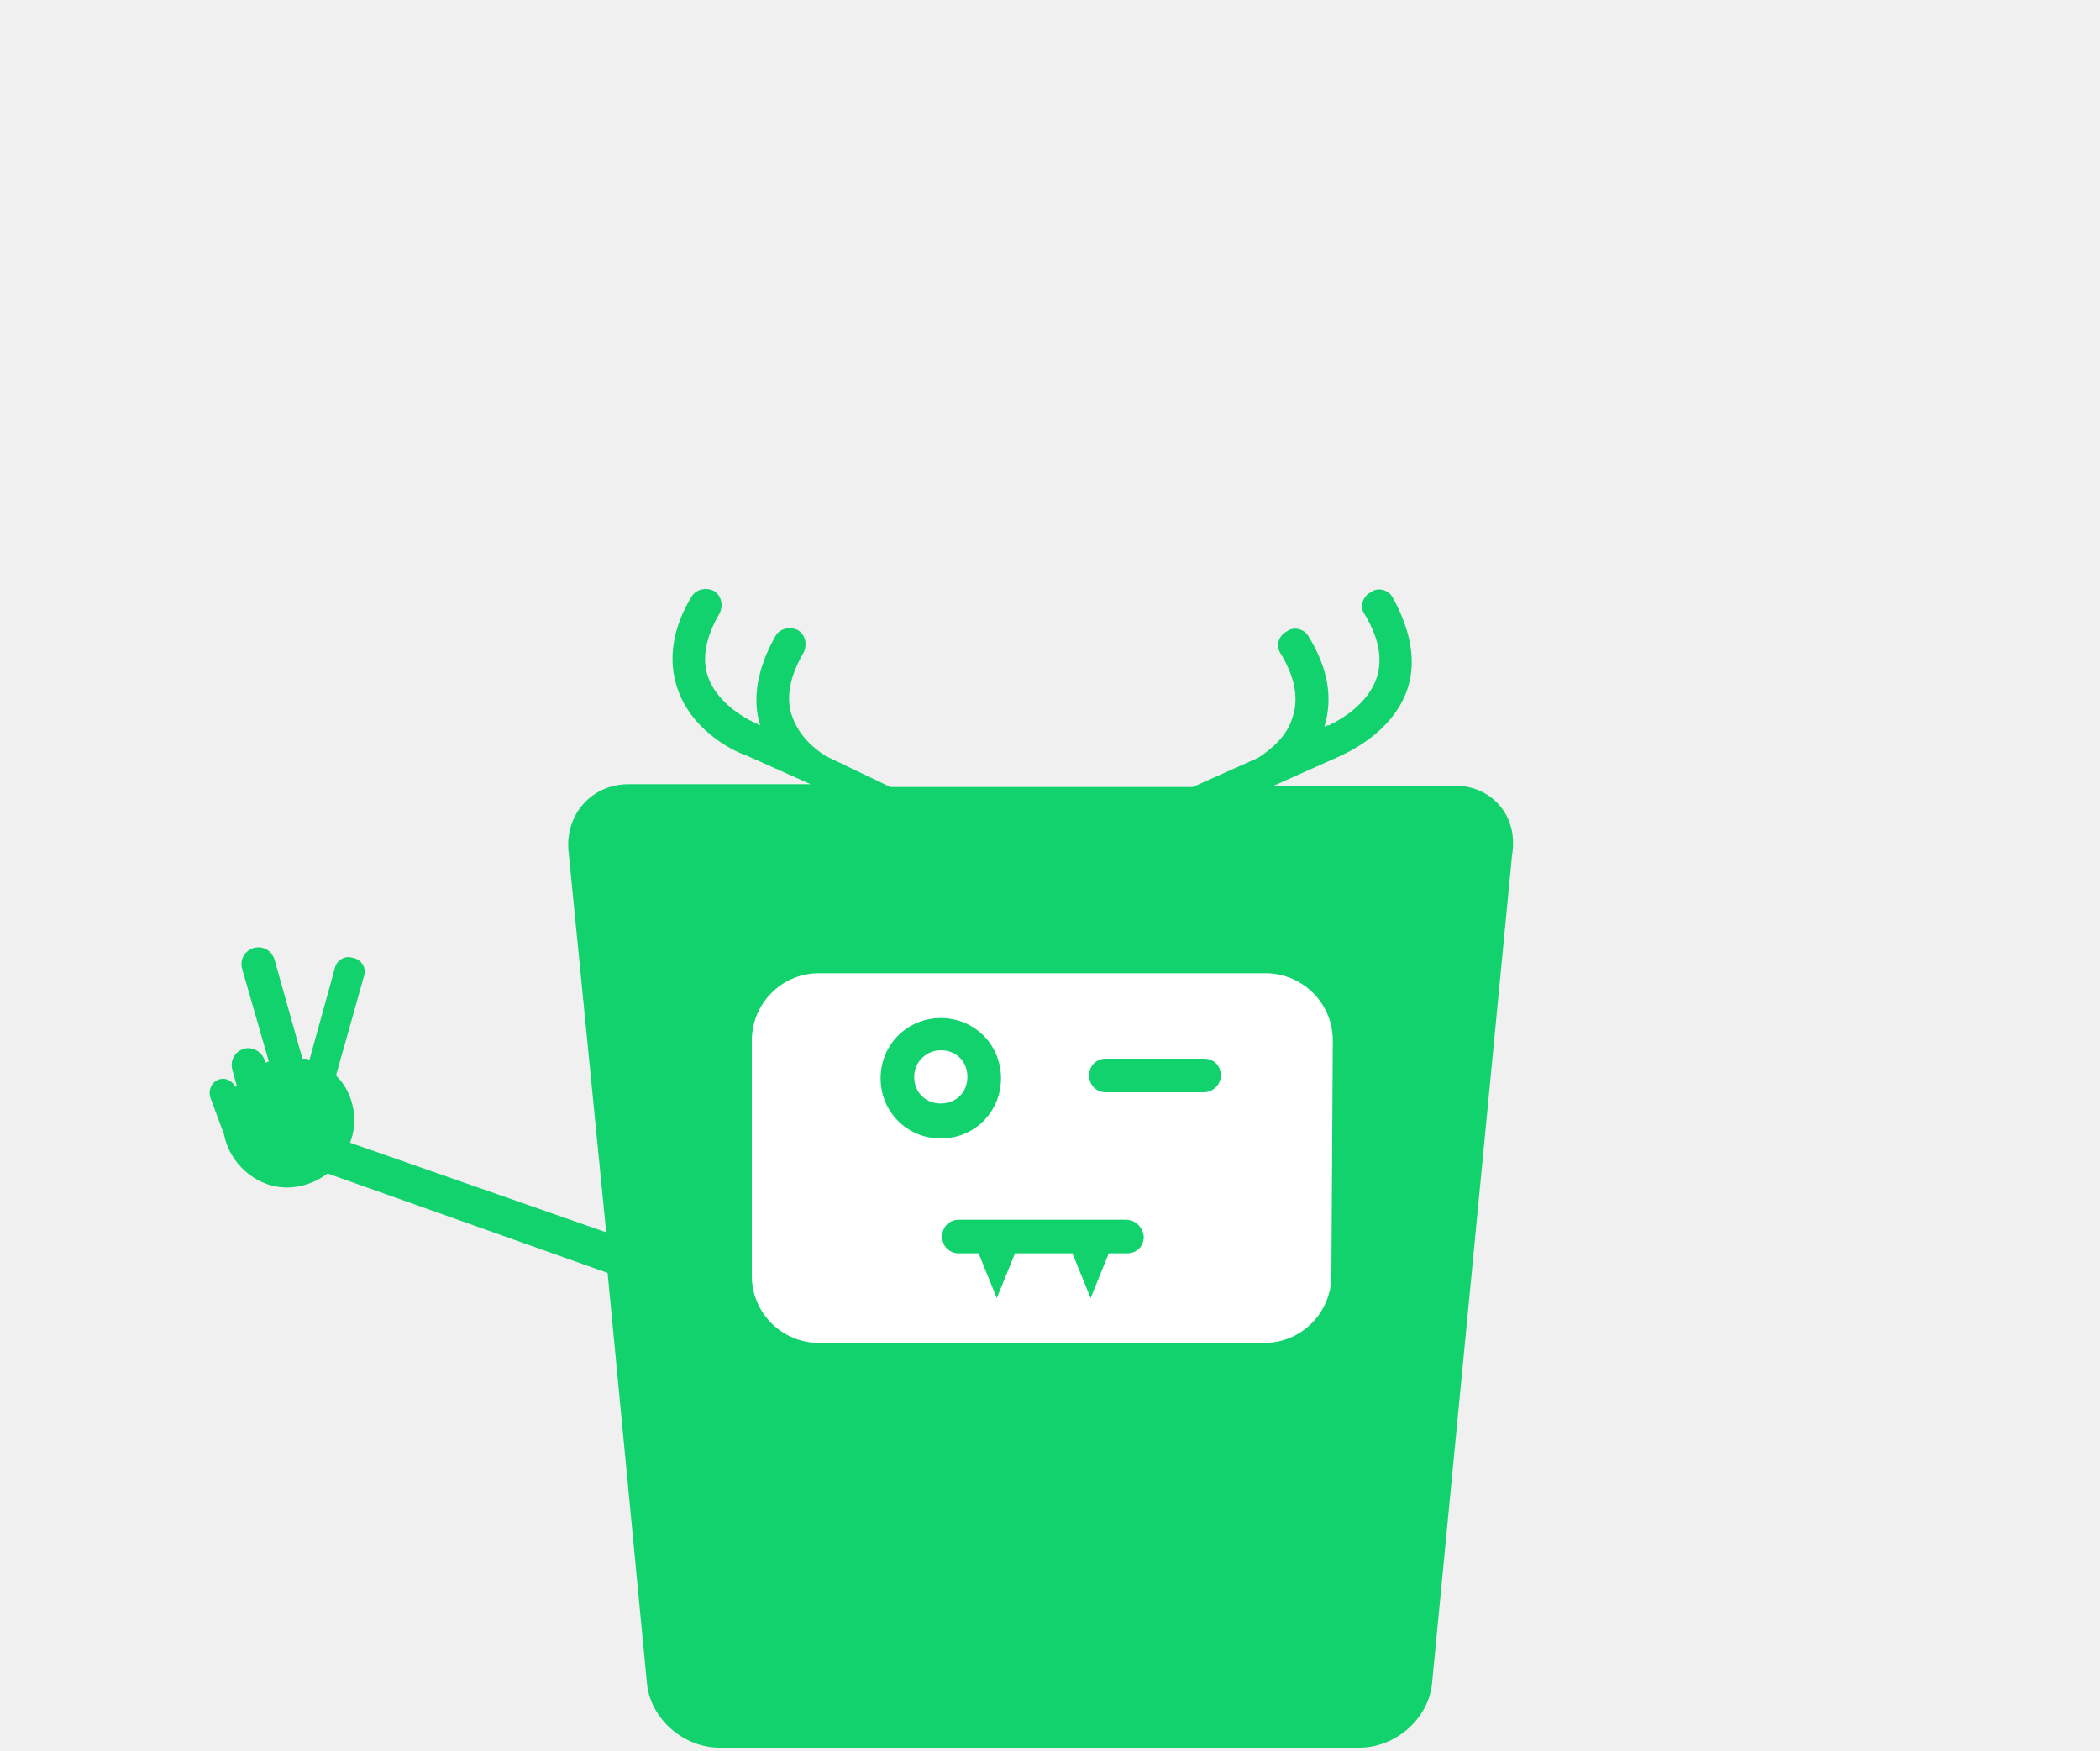
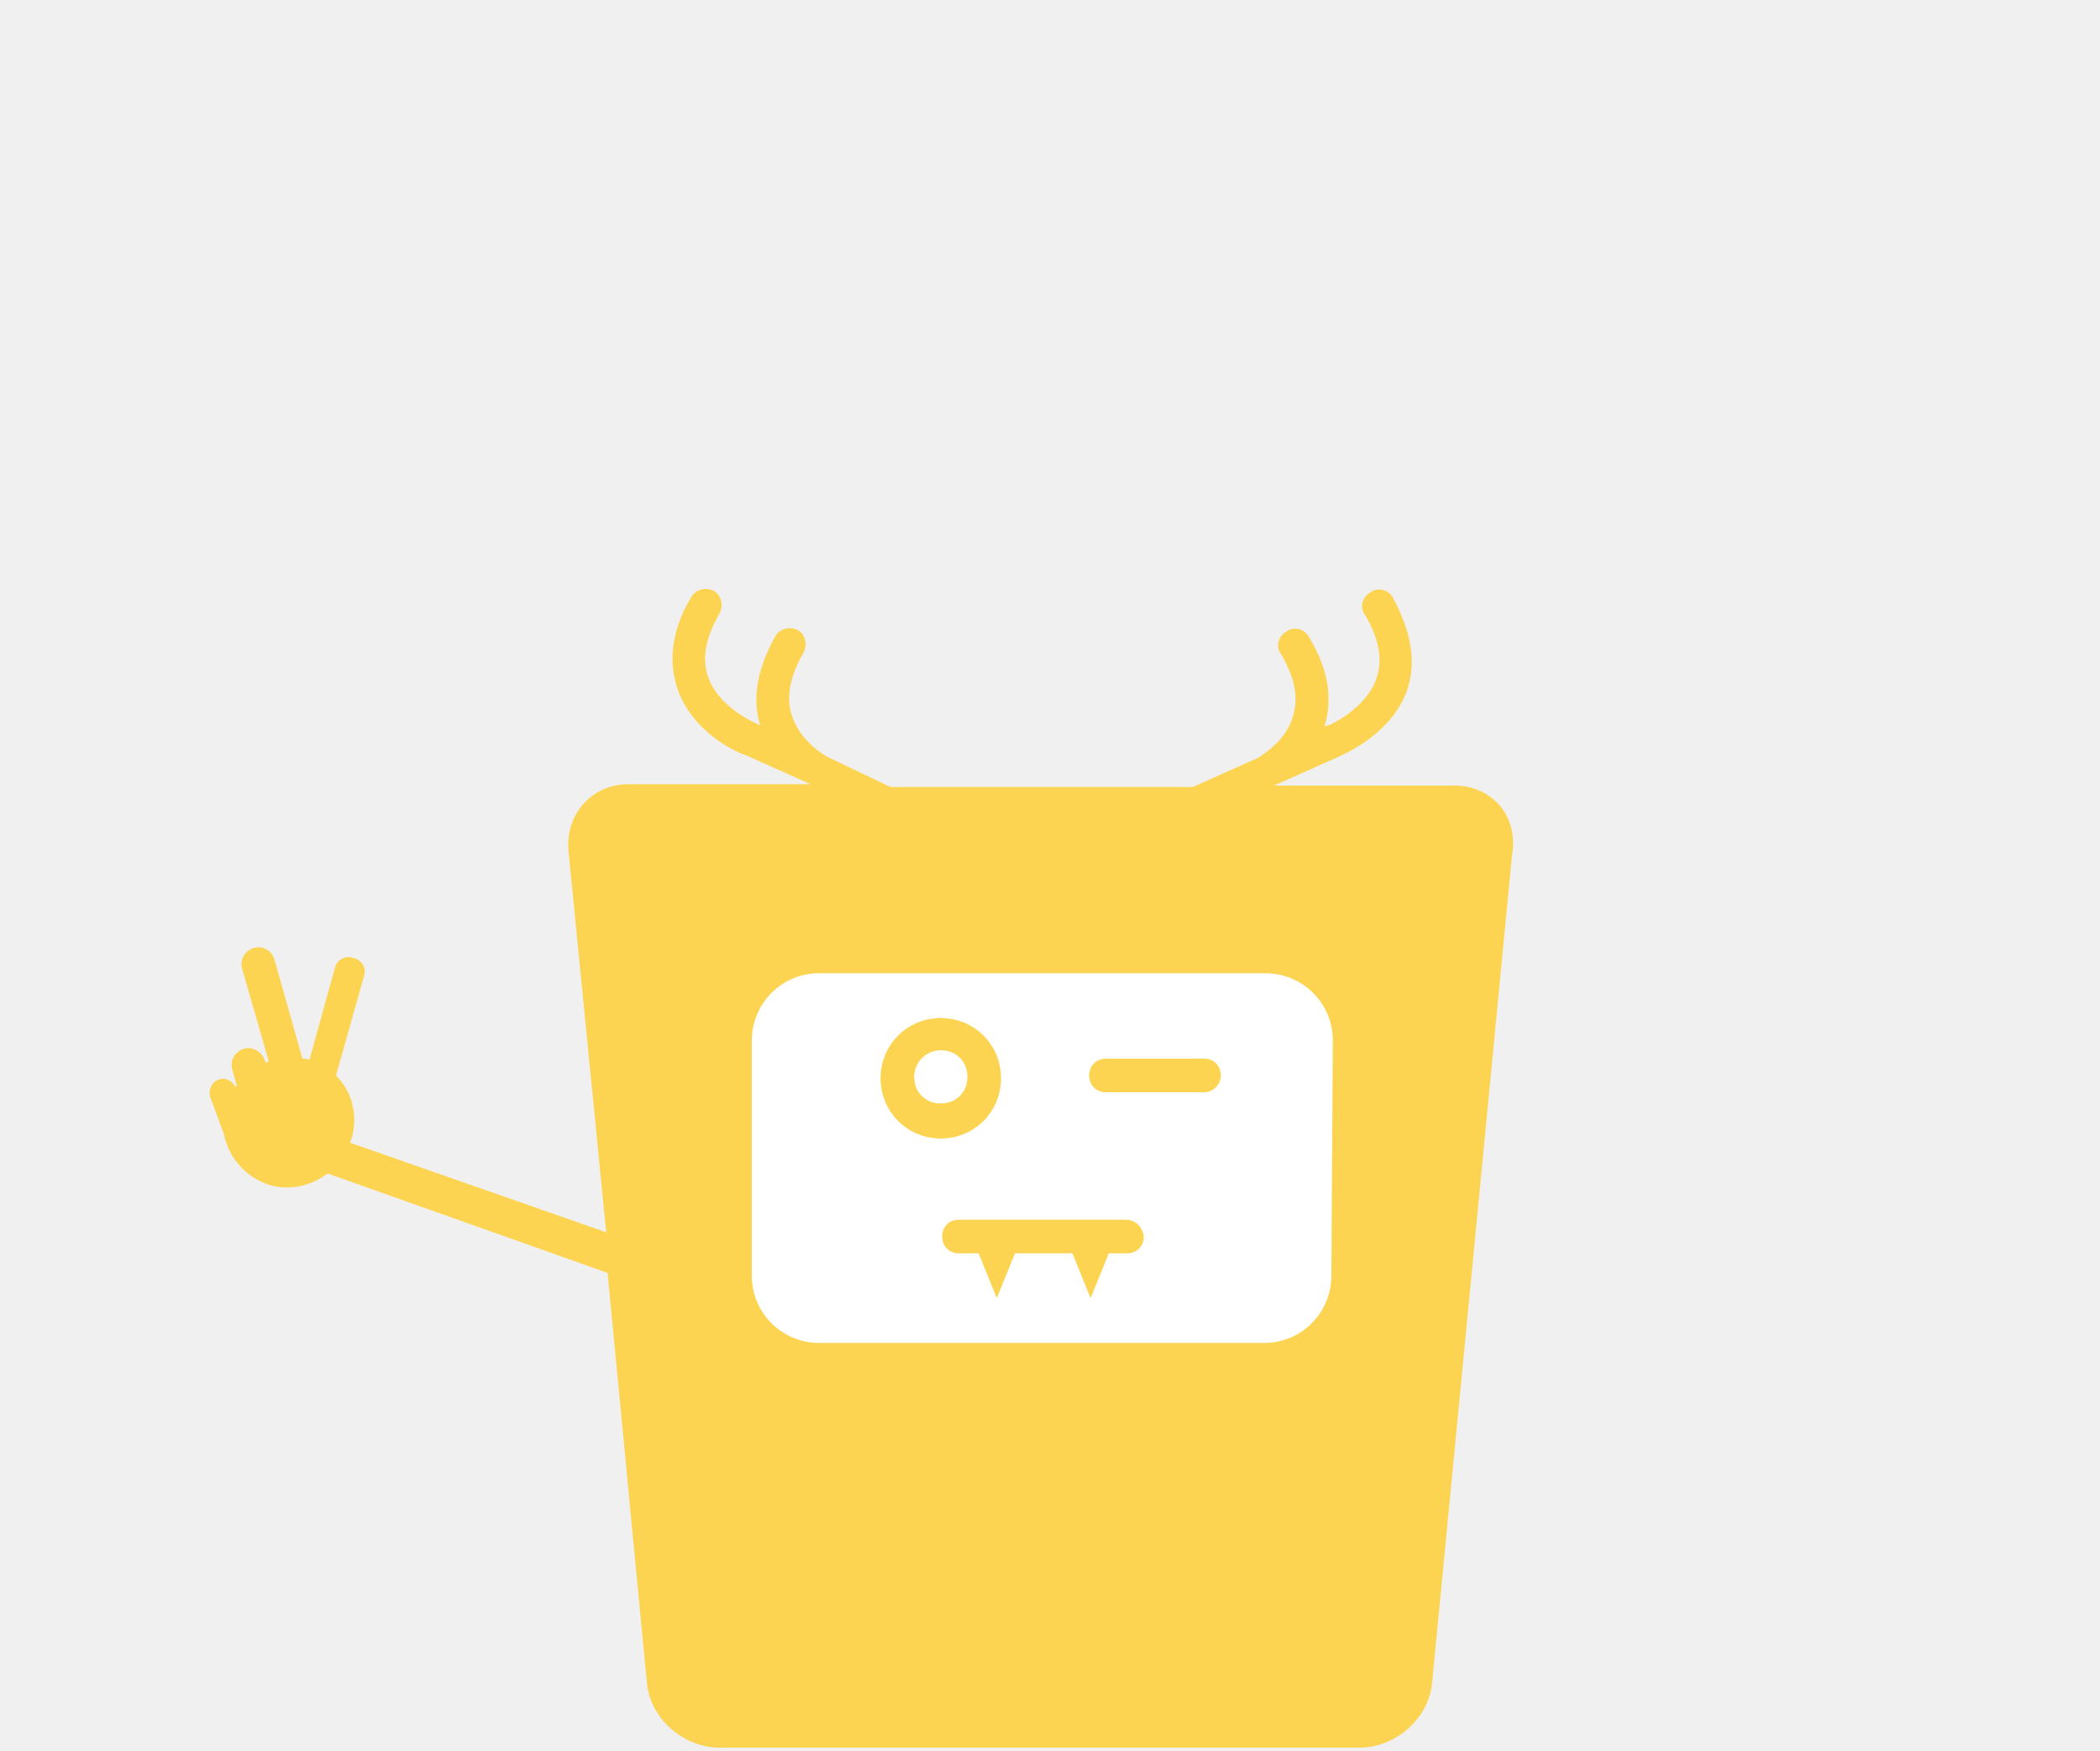
<svg xmlns="http://www.w3.org/2000/svg" version="1.1" x="0px" y="0px" viewBox="0 0 150 125" style="enable-background:new 0 0 150 125;" xml:space="preserve">
  <style type="text/css">
- 	.st0{fill:#12D26D;}
- 	.st1{fill:#FFFFFF;}
+ 	.st0{fill:#fcd451;}
+ 	.st1{fill:#ffffff;}
</style>
  <path class="st0" d="M103.9,56.1H91c0,0,0,0,0,0l4.7-2.1c0.4-0.2,3.7-1.6,4.8-4.7c0.7-2,0.3-4.2-1-6.6c-0.3-0.6-1.1-0.8-1.6-0.4  c-0.6,0.3-0.8,1.1-0.4,1.6c1,1.7,1.3,3.2,0.8,4.6c-0.8,2.2-3.4,3.3-3.4,3.3c0,0,0,0-0.1,0l-0.2,0.1c0.6-2,0.3-4.1-1.1-6.4  c-0.3-0.6-1.1-0.8-1.6-0.4c-0.6,0.3-0.8,1.1-0.4,1.6c1,1.7,1.3,3.2,0.8,4.6c-0.4,1.3-1.5,2.2-2.4,2.8l-4.7,2.1H63.6L59,54  c-0.8-0.5-1.9-1.4-2.4-2.8c-0.5-1.3-0.2-2.9,0.8-4.6c0.3-0.6,0.1-1.3-0.4-1.6c-0.6-0.3-1.3-0.1-1.6,0.4c-1.3,2.3-1.7,4.5-1.1,6.4  l-0.2-0.1c0,0,0,0,0,0c0,0-2.7-1.1-3.5-3.3c-0.5-1.3-0.2-2.9,0.8-4.6c0.3-0.6,0.1-1.3-0.4-1.6c-0.6-0.3-1.3-0.1-1.6,0.4  c-1.4,2.3-1.7,4.6-1,6.6c1.1,3.2,4.4,4.6,4.8,4.7l4.7,2.1c0,0,0,0,0,0H44.9c-2.6,0-4.5,2.1-4.3,4.7L43.3,88L25,81.6  c0.2-0.5,0.3-1,0.3-1.6c0-1.3-0.5-2.4-1.3-3.2l2-7.1c0.2-0.6-0.2-1.2-0.8-1.3c-0.6-0.2-1.2,0.2-1.3,0.8l-1.8,6.5  c-0.1-0.1-0.3-0.1-0.5-0.1l-2-7.1c-0.2-0.6-0.8-1-1.5-0.8c-0.6,0.2-1,0.8-0.8,1.5l1.9,6.6c-0.1,0-0.2,0.1-0.2,0.1l-0.1-0.2  c-0.2-0.6-0.9-1-1.5-0.8s-1,0.8-0.8,1.5l0.3,1.1c0,0,0,0.1-0.1,0.1c-0.2-0.4-0.7-0.7-1.2-0.5c-0.5,0.2-0.7,0.7-0.6,1.2l1,2.7  c0.4,2.1,2.3,3.8,4.5,3.8c1.1,0,2.1-0.4,2.9-1l20,7.1l2.8,29.2c0.2,2.6,2.6,4.7,5.2,4.7h45.7c2.6,0,5-2.1,5.2-4.7l5.7-59  C108.5,58.2,106.5,56.1,103.9,56.1z" />
  <path id="face6_1_" class="st1" d="M95.1,91.1c0,2.6-2.1,4.8-4.8,4.8H58.5c-2.6,0-4.8-2.1-4.8-4.8V74.3c0-2.6,2.1-4.8,4.8-4.8h31.9  c2.6,0,4.8,2.1,4.8,4.8L95.1,91.1L95.1,91.1z" />
  <g id="eyes9">
    <g>
      <path class="st0" d="M67.2,75c1.1,0,1.9,0.8,1.9,1.9s-0.8,1.9-1.9,1.9s-1.9-0.8-1.9-1.9S66.2,75,67.2,75 M67.2,72.7    c-2.4,0-4.3,1.9-4.3,4.3s1.9,4.3,4.3,4.3s4.3-1.9,4.3-4.3S69.6,72.7,67.2,72.7L67.2,72.7z" />
    </g>
    <g>
      <path class="st0" d="M79,78c-0.7,0-1.2-0.5-1.2-1.2s0.5-1.2,1.2-1.2h7c0.7,0,1.2,0.5,1.2,1.2S86.6,78,86,78H79z" />
    </g>
  </g>
  <path id="mouth8_1_" class="st0" d="M80.4,87.1H68.5c-0.7,0-1.2,0.5-1.2,1.2s0.5,1.2,1.2,1.2h1.4l1.3,3.2l1.3-3.2h4.1l1.3,3.2  l1.3-3.2h1.3c0.7,0,1.2-0.5,1.2-1.2C81.6,87.6,81.1,87.1,80.4,87.1z" />
</svg>
